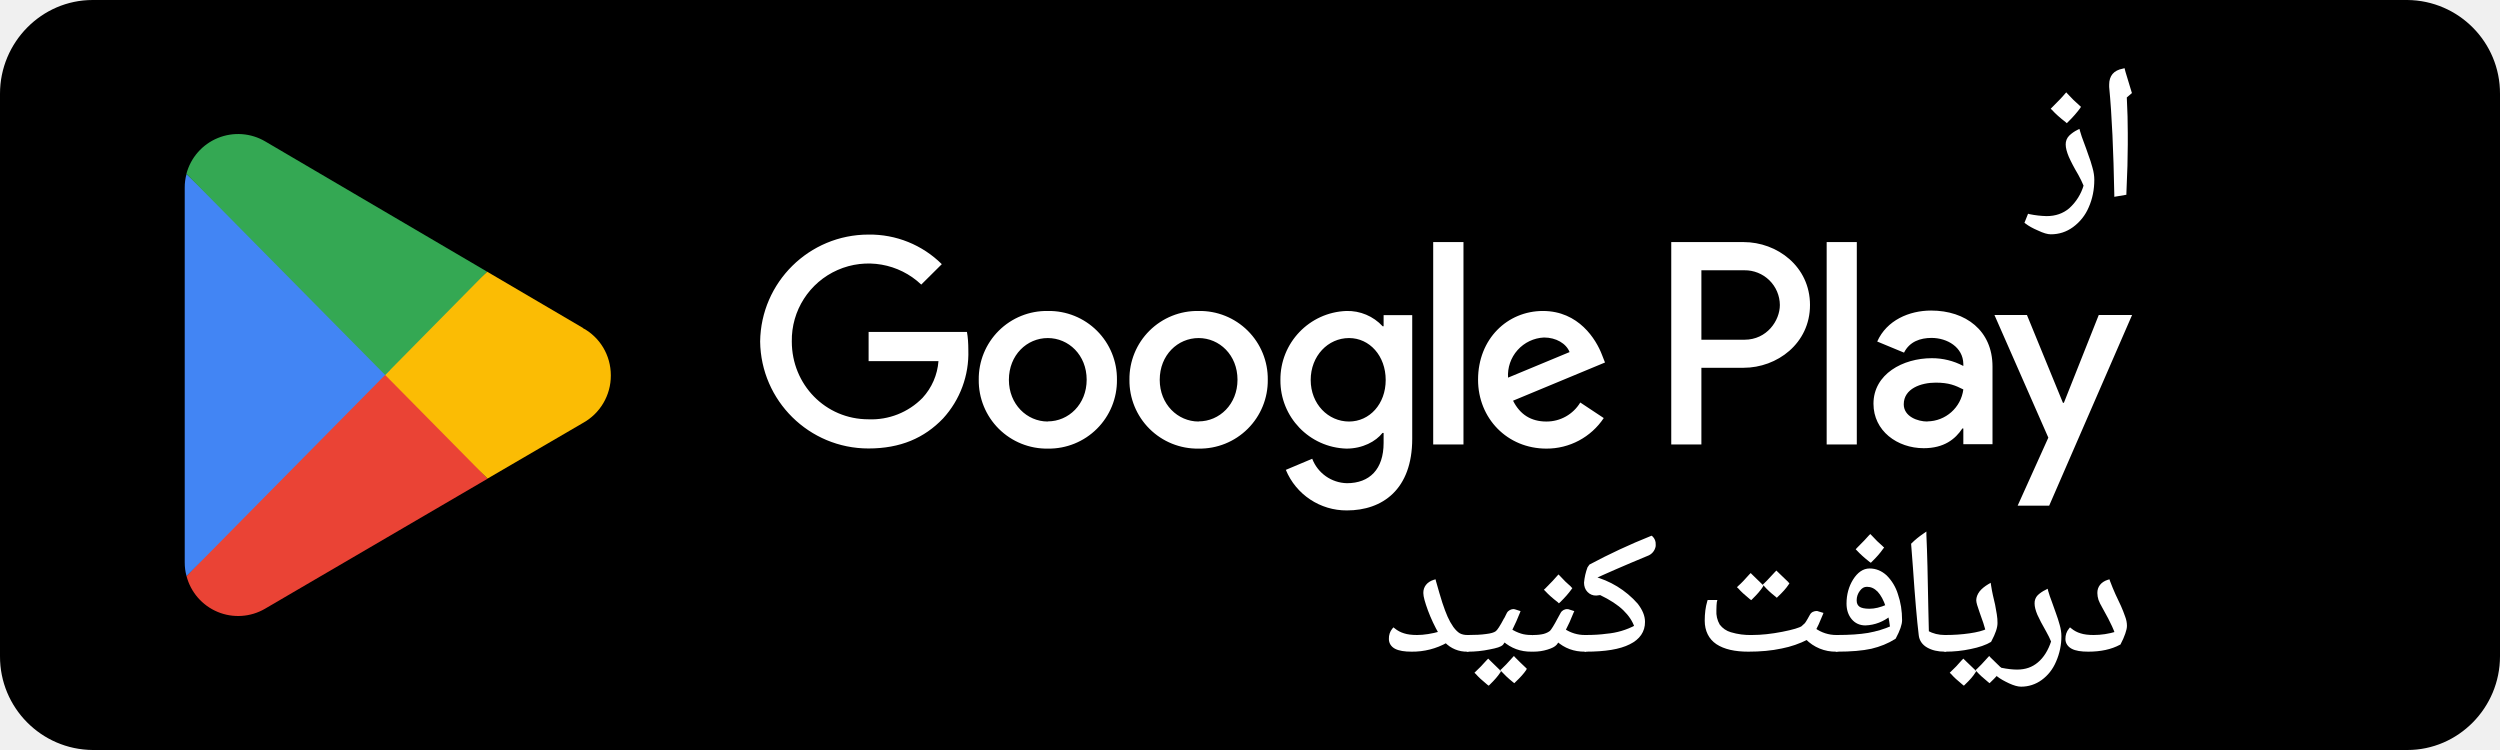
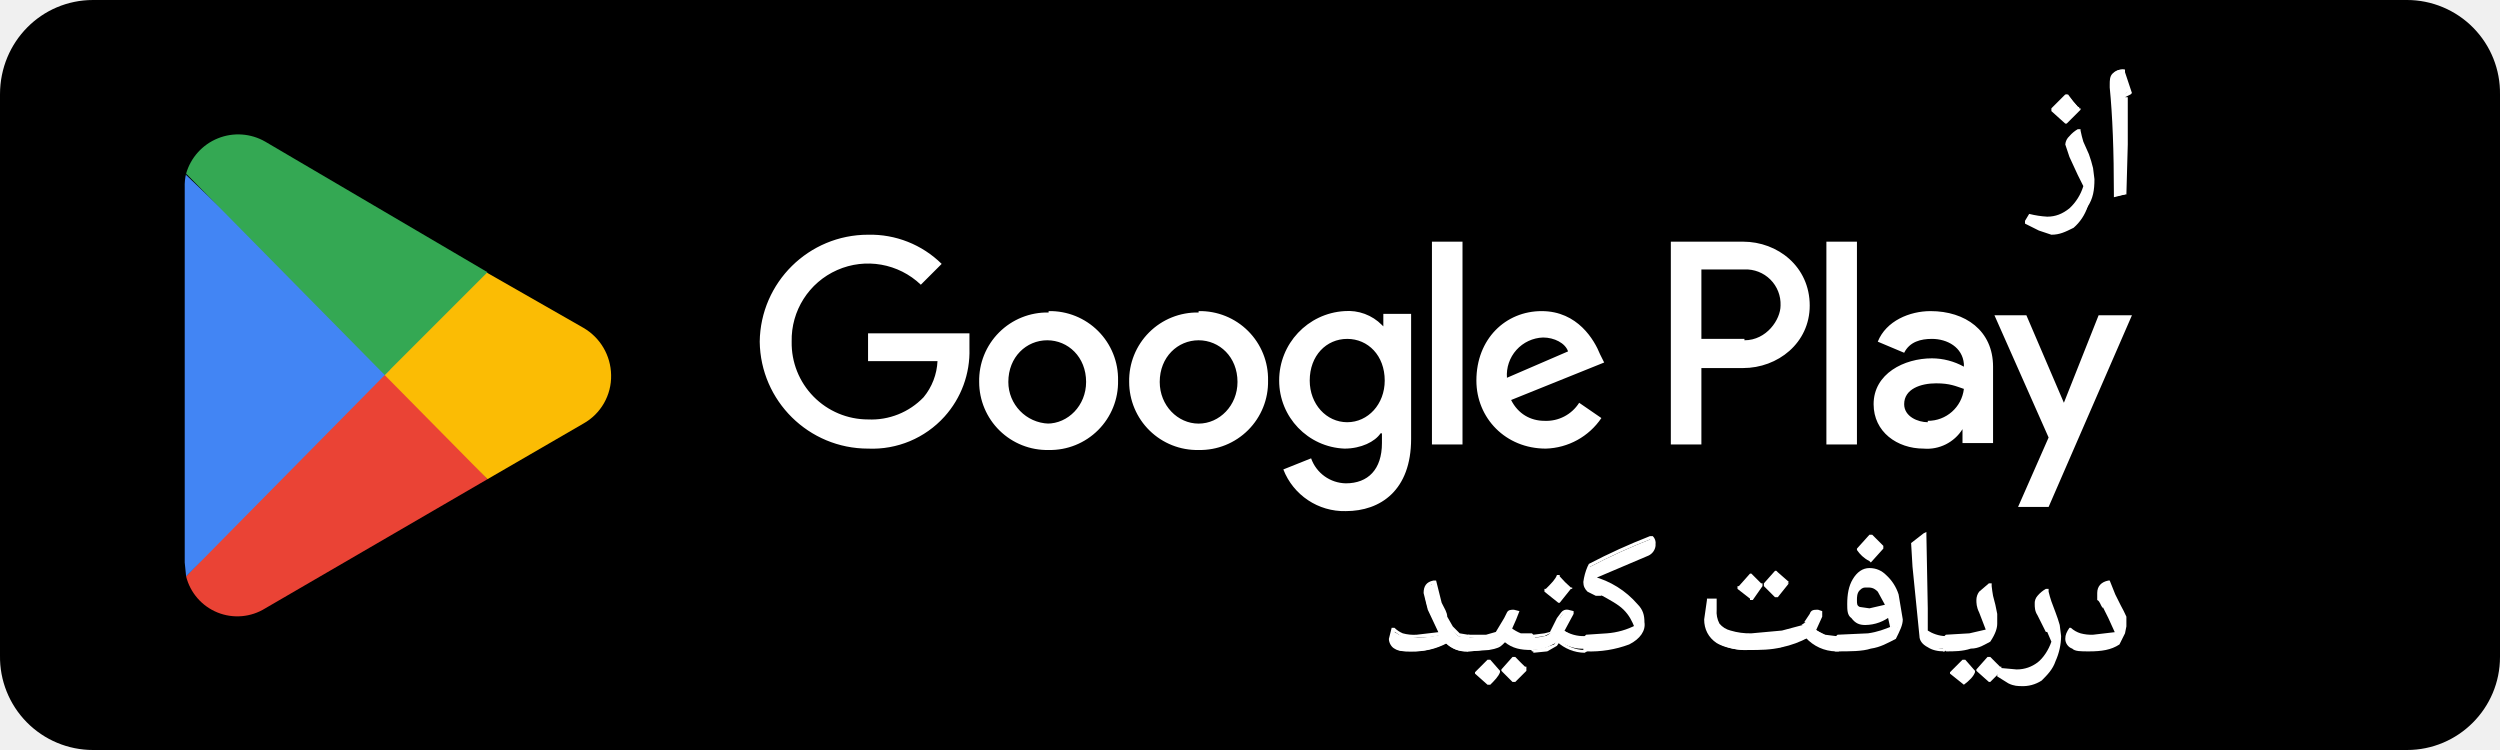
<svg xmlns="http://www.w3.org/2000/svg" width="180" height="54" fill="none">
-   <path d="M173.33 54H6.67A6.73 6.73 0 0 1 0 47.25V6.75C0 3.04 3 0 6.67 0h166.66A6.73 6.73 0 0 1 180 6.75v40.5c0 3.71-3 6.75-6.67 6.75Z" fill="#000" />
-   <path d="m27.63 26.22-14.2 15.26a3.84 3.84 0 0 0 5.65 2.35l.05-.03 15.97-9.33-7.48-8.25Z" fill="#EA4335" />
-   <path d="m41.98 23.63-.01-.02-6.9-4.05-7.77 7 7.8 7.9 6.86-4a3.89 3.89 0 0 0 2.02-3.43c0-1.47-.8-2.75-2-3.4Z" fill="#FBBC04" />
-   <path d="M13.43 12.52a3.7 3.7 0 0 0-.13 1v26.96c0 .35.04.68.13 1L28.1 26.62l-14.68-14.1Z" fill="#4285F4" />
-   <path d="m27.73 27 7.34-7.44-15.96-9.37a3.85 3.85 0 0 0-5.69 2.33L27.73 27Z" fill="#34A853" />
-   <path d="M131.52 32h2.17V17.43h-2.17V32Zm19.59-9.32L148.6 29h-.07l-2.59-6.32h-2.34l3.88 8.83-2.21 4.9h2.27l5.97-13.73h-2.41Zm-12.34 7.67c-.7 0-1.7-.36-1.7-1.24 0-1.13 1.24-1.56 2.3-1.56.96 0 1.41.2 1.99.49a2.64 2.64 0 0 1-2.59 2.3Zm.27-7.99c-1.58 0-3.2.7-3.88 2.23l1.93.8c.4-.8 1.18-1.06 1.98-1.06 1.13 0 2.27.67 2.29 1.87v.15a4.8 4.8 0 0 0-2.27-.56c-2.08 0-4.2 1.14-4.2 3.28 0 1.95 1.71 3.2 3.62 3.2 1.46 0 2.27-.65 2.78-1.42h.07v1.13h2.1v-5.59c0-2.59-1.93-4.03-4.42-4.03Zm-13.44 2.1h-3.1v-5h3.1a2.52 2.52 0 0 1 2.55 2.5c0 1.12-.93 2.5-2.55 2.5Zm-.06-7.03h-5.21V32h2.17v-5.52h3.04c2.41 0 4.78-1.75 4.78-4.52 0-2.78-2.37-4.53-4.78-4.53ZM97.13 30.35c-1.5 0-2.76-1.26-2.76-2.99 0-1.74 1.25-3.02 2.76-3.02 1.48 0 2.64 1.28 2.64 3.02 0 1.73-1.16 2.99-2.64 2.99Zm2.5-6.86h-.08a3.43 3.43 0 0 0-2.61-1.1 4.93 4.93 0 0 0-4.75 4.97 4.9 4.9 0 0 0 4.75 4.94c1.18 0 2.12-.52 2.6-1.13h.08v.72c0 1.9-1.01 2.9-2.64 2.9a2.74 2.74 0 0 1-2.5-1.76l-1.9.8a4.72 4.72 0 0 0 4.4 2.92c2.55 0 4.7-1.5 4.7-5.16v-8.9h-2.06v.8Zm3.56 8.51h2.18V17.43h-2.18V32Zm5.39-4.8a2.72 2.72 0 0 1 2.59-2.9c.86 0 1.6.43 1.84 1.05l-4.43 1.84Zm6.76-1.66c-.42-1.1-1.67-3.15-4.25-3.15-2.55 0-4.67 2-4.67 4.95 0 2.78 2.1 4.96 4.92 4.96a4.93 4.93 0 0 0 4.13-2.2l-1.69-1.12a2.83 2.83 0 0 1-2.44 1.37c-1.1 0-1.9-.5-2.4-1.5l6.62-2.75-.22-.56Zm-52.8-1.63V26h5.03a4.39 4.39 0 0 1-1.15 2.65 5.15 5.15 0 0 1-3.89 1.54c-3.1 0-5.52-2.5-5.52-5.6a5.52 5.52 0 0 1 9.32-4.1l1.48-1.47a7.34 7.34 0 0 0-5.28-2.13 7.8 7.8 0 0 0-7.8 7.7 7.8 7.8 0 0 0 7.8 7.7c2.3 0 4.02-.75 5.37-2.16a6.95 6.95 0 0 0 1.82-4.92c0-.49-.03-.94-.1-1.31h-7.09Zm12.9 6.44c-1.5 0-2.8-1.24-2.8-3 0-1.79 1.3-3.01 2.8-3.01 1.5 0 2.8 1.22 2.8 3 0 1.77-1.3 3-2.8 3Zm0-7.96a4.89 4.89 0 0 0-4.97 4.95 4.9 4.9 0 0 0 4.98 4.96 4.9 4.9 0 0 0 4.97-4.96 4.89 4.89 0 0 0-4.97-4.95Zm10.86 7.96c-1.5 0-2.8-1.24-2.8-3 0-1.79 1.3-3.01 2.8-3.01 1.5 0 2.8 1.22 2.8 3 0 1.77-1.3 3-2.8 3Zm0-7.96a4.89 4.89 0 0 0-4.98 4.95 4.9 4.9 0 0 0 4.98 4.96 4.9 4.9 0 0 0 4.98-4.96 4.89 4.89 0 0 0-4.98-4.95Zm19.35 24.41a2.04 2.04 0 0 1-1.52-.64 5.1 5.1 0 0 1-2.5.63c-.5 0-.88-.07-1.13-.2-.25-.14-.37-.33-.37-.58 0-.27.07-.48.22-.65.2.17.43.3.7.37.26.08.59.12.98.12a6.4 6.4 0 0 0 1.7-.26c-.31-.54-.58-1.1-.8-1.68a4.21 4.21 0 0 1-.31-1.21c0-.4.21-.68.65-.82l.45 1.56c.14.42.27.76.39 1.02.11.27.26.52.43.76.17.24.34.4.5.5.18.08.38.13.61.13l.1.1v.74l-.1.1Z" fill="#fff" />
-   <path d="M105.65 46.8v-.14a1.9 1.9 0 0 1-1.43-.6l-.07-.08-.09.06a4.9 4.9 0 0 1-2.42.62c-.5 0-.85-.07-1.07-.2-.22-.12-.3-.25-.3-.45 0-.24.06-.42.18-.56l-.1-.1-.09.11c.22.18.47.31.75.4.28.08.62.12 1.02.12.52 0 1.1-.08 1.74-.26l.16-.05-.08-.14a11.1 11.1 0 0 1-.79-1.67 4.13 4.13 0 0 1-.31-1.16c0-.35.16-.56.56-.7l-.04-.12-.13.03c.17.62.32 1.14.46 1.57.14.42.26.77.39 1.04.12.27.27.53.44.77.17.25.36.43.55.54.2.1.42.15.67.15v-.13l-.09.1.07.06v.62l-.07.07.1.1.08.09.11-.1.04-.04v-.85l-.15-.15-.04-.03h-.05c-.21 0-.39-.04-.54-.12-.14-.08-.3-.23-.47-.46-.16-.23-.3-.48-.41-.73-.12-.26-.24-.6-.38-1.01-.13-.42-.29-.94-.46-1.56l-.03-.13-.14.04c-.47.15-.75.5-.74.95 0 .26.12.67.33 1.25.22.59.49 1.16.8 1.7l.12-.06-.04-.13c-.6.17-1.17.26-1.66.26-.38 0-.7-.04-.94-.12a1.9 1.9 0 0 1-.66-.35l-.1-.08-.09.1c-.16.2-.25.45-.24.74 0 .3.16.55.44.7.29.15.68.21 1.2.21a5.1 5.1 0 0 0 2.55-.65l-.06-.12-.1.1a2.16 2.16 0 0 0 1.62.67h.05l.04-.03-.09-.1Z" fill="#fff" />
-   <path d="M109.76 48.18c-.15.23-.4.5-.74.83a5.97 5.97 0 0 1-.81-.75c.18-.17.45-.44.8-.83l.75.75Zm-1.86.17c-.15.24-.39.52-.73.84-.37-.3-.64-.54-.82-.75.22-.2.49-.48.8-.83l.75.74Zm1.1-4.37.3.1a24.08 24.08 0 0 1-.6 1.3c.29.18.54.3.78.37s.5.1.78.1l.1.1v.74l-.1.1c-.76 0-1.4-.24-1.95-.72l-.2.27c-.08.1-.38.19-.9.3a7.5 7.5 0 0 1-1.5.15l-.1-.1v-.74l.1-.1c.51 0 .94-.02 1.3-.06.35-.05.6-.12.75-.23.15-.1.36-.43.65-.98l.21-.4c.08-.13.2-.2.38-.2Z" fill="#fff" />
-   <path d="m109.76 48.18-.1-.08c-.15.22-.39.5-.73.82l.1.1.08-.11a6.03 6.03 0 0 1-.8-.74l-.1.09.09.1c.19-.18.46-.45.8-.84l-.1-.09-.1.09.77.75.1-.1.09-.09a25.1 25.1 0 0 1-.76-.74l-.1-.11-.1.11c-.34.38-.6.66-.78.82l-.1.09.09.1c.2.22.47.48.83.77l.09.07.08-.08c.35-.33.6-.61.77-.86l.05-.1-.07-.07-.1.1Zm-1.86.17-.11-.07c-.14.22-.38.5-.7.82l.08.1.09-.11a5.6 5.6 0 0 1-.8-.74l-.1.1.08.09c.23-.2.5-.49.8-.84l-.1-.1-.09.1.76.75.1-.1.09-.1-.75-.73-.1-.1-.1.1c-.31.35-.58.63-.79.82l-.1.1.1.09c.18.21.46.47.83.77l.1.07.08-.08c.34-.33.59-.62.75-.87l.05-.09-.07-.07-.1.1Zm1.1-4.37-.04.13.3.1.05-.13-.13-.05-.39.9-.13.27-.04.07-.01.02v.01l-.1.1.13.1c.28.18.55.3.8.38.26.07.53.1.82.1v-.13l-.1.1.07.06v.62l-.06.07.1.1v-.14a2.7 2.7 0 0 1-1.87-.69l-.1-.1-.3.39.11.08-.1-.09c-.01.03-.32.16-.82.25-.5.1-1 .16-1.48.16v.13l.1-.1-.07-.06v-.62l.06-.06-.1-.1v.13c.52 0 .96-.02 1.33-.06.36-.05.63-.12.8-.25.2-.14.4-.47.7-1.03l-.12-.06.12.06.21-.4c.05-.08.11-.12.26-.12v-.27c-.2 0-.4.1-.5.27l-.2.4h-.01c-.28.54-.5.87-.6.93-.12.09-.35.16-.7.2-.35.05-.77.07-1.28.07h-.05l-.15.14-.04.04v.84l.14.15.04.03h.06c.5 0 1.02-.05 1.54-.16.52-.1.8-.18.96-.33l.2-.28-.1-.08-.09.1c.57.5 1.26.76 2.04.75h.06l.14-.14.04-.04v-.84l-.18-.18h-.06c-.27 0-.52-.03-.74-.1a2.93 2.93 0 0 1-.74-.35l-.07.11.1.1.09-.16a14.33 14.33 0 0 0 .53-1.19l.05-.13-.44-.14H109v.12Z" fill="#fff" />
-   <path d="M113.03 42.36c-.2.28-.46.58-.8.9a7.63 7.63 0 0 1-.88-.8c.42-.42.71-.72.86-.9.26.28.54.55.82.8Zm-2.62 4.43-.1-.1v-.74l.1-.1a3 3 0 0 0 .78-.09c.22-.05.39-.14.5-.25.13-.1.32-.42.58-.93l.22-.4c.07-.13.2-.2.38-.2l.3.1c-.18.43-.38.87-.6 1.3a2.66 2.66 0 0 0 1.55.47l.1.1v.74l-.1.1a2.8 2.8 0 0 1-1.94-.72l-.2.27c-.1.1-.29.2-.6.3-.3.1-.63.15-.97.15Z" fill="#fff" />
-   <path d="m113.03 42.36-.1-.08c-.2.27-.45.57-.79.89l.1.1.08-.11a7.5 7.5 0 0 1-.87-.79l-.1.1.1.09c.42-.43.7-.73.86-.92l-.1-.08-.1.09c.27.29.55.56.83.8l.1-.1.08-.1a8.4 8.4 0 0 1-.8-.78l-.11-.11-.1.11c-.15.18-.43.48-.85.9l-.1.09.1.1c.22.24.52.51.9.8l.08.08.09-.08c.34-.33.61-.64.81-.92l.07-.1-.1-.08-.08.1Zm-2.62 4.43.1-.1-.07-.06v-.62l.06-.06-.09-.1v.13c.31 0 .58-.02.81-.09.23-.06.42-.15.56-.28.16-.14.34-.45.61-.97l-.12-.06.12.06.22-.4c.05-.08.1-.12.26-.12v-.14l-.04.13.3.1.04-.13-.12-.05c-.18.43-.38.86-.6 1.3l-.05.1.1.07c.3.18.56.3.8.38.26.07.53.1.82.1v-.13l-.1.1.07.06v.62l-.06.07.1.1v-.14c-.74 0-1.35-.23-1.86-.7l-.11-.09-.3.39.11.08-.1-.08c-.05.06-.23.16-.53.26-.3.1-.6.14-.93.14v.26c.35 0 .69-.05 1.01-.15.32-.1.53-.2.66-.35l.2-.27-.1-.08-.1.1c.56.5 1.25.76 2.04.75h.06l.18-.18v-.84l-.14-.14-.04-.04h-.06a2.6 2.6 0 0 1-1.48-.45l-.07.12.12.06c.23-.44.43-.88.6-1.32l.06-.13-.44-.14h-.04a.52.52 0 0 0-.5.26l-.22.4c-.26.5-.46.81-.55.9-.1.08-.24.16-.45.22-.2.05-.45.08-.74.08h-.05l-.14.14-.05.04v.84l.15.15.04.03h.05v-.13Z" fill="#fff" />
-   <path d="m114.18 46.8-.1-.11v-.74l.1-.1a11.15 11.15 0 0 0 2.63-.31c.32-.1.66-.23 1-.41a3.13 3.13 0 0 0-.84-1.29 7 7 0 0 0-1.73-1.13l-.3.04a.72.72 0 0 1-.55-.23.8.8 0 0 1-.2-.57c0-.18.03-.42.12-.7.09-.3.15-.46.2-.48a45.66 45.66 0 0 1 4.38-2.05c.12.11.19.27.19.47v.11c-.05.29-.22.49-.53.61-1.68.7-2.99 1.27-3.92 1.7a6.27 6.27 0 0 1 3.17 1.93c.34.44.51.85.51 1.23 0 .66-.34 1.16-1.02 1.5a7.1 7.1 0 0 1-3.1.52Z" fill="#fff" />
-   <path d="m114.18 46.8.1-.1-.07-.07v-.62l.07-.06-.1-.1v.13a11.28 11.28 0 0 0 2.66-.31c.34-.1.68-.24 1.04-.42l.1-.05-.03-.11a3.27 3.27 0 0 0-.89-1.34 6.9 6.9 0 0 0-1.76-1.16l-.04-.02-.34.05.01.13v-.13a.58.58 0 0 1-.44-.19.67.67 0 0 1-.18-.48 3.57 3.57 0 0 1 .23-1l.04-.07.01-.01-.05-.04.03.05.02-.01-.05-.04.03.05-.06-.11.06.12a44.57 44.57 0 0 1 4.37-2.04l-.05-.13-.09.1c.1.08.14.2.14.37h.14-.14v.1l.13.01-.13-.02c-.04.24-.16.4-.44.51-1.68.7-2.99 1.27-3.92 1.7l-.35.16.37.1a6.15 6.15 0 0 1 3.1 1.87c.33.43.48.8.48 1.15 0 .6-.3 1.05-.96 1.38-.65.33-1.66.5-3.04.5v.27c1.4 0 2.45-.17 3.16-.53.72-.35 1.11-.91 1.1-1.62 0-.43-.18-.86-.53-1.31a6.43 6.43 0 0 0-3.24-1.98l-.04.13.06.12c.93-.43 2.23-1 3.92-1.7a.9.9 0 0 0 .6-.71v-.12a.73.73 0 0 0-.23-.58l-.06-.05-.08.03a43.97 43.97 0 0 0-4.4 2.05l-.14.2a4.23 4.23 0 0 0-.25 1.1c0 .26.08.5.25.67.16.17.39.27.63.26h.01l.32-.04-.02-.13-.06.12c.73.35 1.3.72 1.7 1.11.4.39.67.8.81 1.23l.13-.04-.06-.12a5.4 5.4 0 0 1-2.1.62c-.42.06-.92.09-1.48.09h-.05l-.14.14-.05.04v.84l.15.15.04.03h.05v-.13Zm14.48-4.78c-.15.24-.4.52-.74.84a5.86 5.86 0 0 1-.8-.76l.78-.83.76.75Zm-1.86.17c-.14.24-.39.52-.72.84-.38-.3-.65-.55-.83-.75.22-.2.49-.48.8-.83l.75.74Zm5.42 4.6c-.84 0-1.54-.29-2.11-.87-.5.27-1.12.48-1.85.64-.72.15-1.52.23-2.37.23-.97 0-1.71-.17-2.23-.52a1.77 1.77 0 0 1-.78-1.58c0-.51.05-.96.17-1.36h.43l-.02.26a4.5 4.5 0 0 0-.02.35c0 .48.1.85.27 1.11.19.26.47.46.87.6.4.13.92.2 1.57.2.69 0 1.42-.07 2.2-.23a4.6 4.6 0 0 0 1.47-.45l.24-.22c.06-.07.12-.18.2-.31l.18-.32c.07-.13.2-.2.38-.2l.3.1c-.23.54-.4.92-.52 1.12.28.18.54.31.78.4.25.07.53.11.84.11l.1.1v.74l-.1.1Z" fill="#fff" />
-   <path d="m128.66 42.02-.1-.07c-.15.22-.4.5-.73.81l.1.1.08-.1a5.58 5.58 0 0 1-.8-.75l-.1.09.09.1.8-.84-.1-.1-.1.1.77.75.1-.1.09-.1-.76-.73-.1-.1-.1.1c-.43.47-.7.75-.78.82l-.1.09.09.1c.2.23.48.5.83.77l.09.08.08-.08c.35-.33.6-.61.77-.87l.06-.1-.08-.07-.1.1Zm-1.86.17-.1-.07c-.15.22-.39.5-.72.82l.1.1.08-.11a5.6 5.6 0 0 1-.8-.74l-.1.1.08.09c.23-.2.5-.49.81-.84l-.1-.1-.1.1.76.75.1-.1.09-.1-.75-.73-.1-.1-.1.1c-.31.35-.57.63-.79.82l-.1.1.1.09c.18.21.46.47.83.77l.1.07.08-.08c.34-.33.59-.62.75-.87l.05-.1-.07-.07-.1.1Zm5.42 4.6v-.13c-.8 0-1.46-.28-2.02-.84l-.06-.07-.1.05c-.48.26-1.08.47-1.8.63-.72.15-1.5.23-2.35.23-.95 0-1.67-.17-2.16-.5-.48-.33-.72-.8-.72-1.47 0-.5.05-.94.16-1.32l-.13-.04v.14h.44v-.14l-.13-.03-.02.28c-.02.14-.02.26-.02.36 0 .5.1.9.3 1.19.2.29.51.5.92.64.42.15.96.21 1.62.21.7 0 1.44-.07 2.22-.23.78-.15 1.28-.3 1.53-.47l.25-.23.01-.02c.07-.08.14-.19.22-.33l.17-.32-.12-.06.12.06c.05-.08.12-.12.27-.12v-.14l-.04.13.3.1.03-.14-.12-.05c-.22.55-.4.92-.5 1.11l-.07.11.1.07a2.83 2.83 0 0 0 1.69.53v-.13l-.09.1.06.06v.62l-.06.07.1.1.1.09.1-.1.03-.05v-.84l-.14-.14-.04-.04h-.05a2.58 2.58 0 0 1-1.54-.5l-.08.12.12.07c.12-.22.3-.6.52-1.15l.05-.13-.43-.13-.02-.01h-.02c-.21 0-.4.08-.5.26l-.18.32.12.07-.12-.07c-.07.13-.14.23-.19.3l.1.08-.08-.1-.24.22.09.1-.08-.1c-.16.12-.65.27-1.42.42-.77.15-1.5.23-2.17.23a4.8 4.8 0 0 1-1.53-.2 1.54 1.54 0 0 1-.8-.55 1.81 1.81 0 0 1-.24-1.03l.01-.34.02-.23.04-.17h-.7l-.03.1c-.12.4-.18.87-.18 1.39 0 .73.29 1.32.84 1.69.56.37 1.33.54 2.3.54.87 0 1.67-.07 2.41-.23a7.14 7.14 0 0 0 1.88-.65l-.06-.12-.1.1a3 3 0 0 0 2.2.9h.06l.04-.03-.1-.1Z" fill="#fff" />
-   <path d="M135.48 39.44c-.2.28-.46.58-.8.9a7.74 7.74 0 0 1-.88-.8 17 17 0 0 0 .86-.9c.26.29.53.56.82.8Zm-1.06 2.68a.75.75 0 0 0-.62.34c-.16.22-.25.48-.25.76 0 .26.09.45.25.57.17.12.44.18.8.18.4 0 .84-.1 1.3-.32-.16-.5-.37-.87-.62-1.14-.25-.26-.53-.4-.86-.4Zm1.8 3.07c-.03-.34-.1-.66-.16-.97a2.9 2.9 0 0 1-1.75.68 1.1 1.1 0 0 1-.89-.4 1.56 1.56 0 0 1-.34-1.04c0-.63.15-1.19.46-1.67.3-.48.66-.72 1.07-.72.43 0 .8.15 1.13.46.33.3.6.74.79 1.3.19.56.28 1.17.28 1.82 0 .28-.14.7-.43 1.25-.5.3-1.05.53-1.67.68-.62.14-1.43.21-2.44.21l-.11-.11v-.71l.12-.12c.88 0 1.63-.05 2.25-.16a7 7 0 0 0 1.7-.5Z" fill="#fff" />
-   <path d="m135.48 39.44-.11-.07a6.4 6.4 0 0 1-.78.88l.1.1.08-.1a7.6 7.6 0 0 1-.87-.8l-.1.1.1.1c.42-.43.7-.73.86-.92l-.1-.09-.1.1c.26.28.54.55.83.8l.09-.1.09-.1c-.28-.24-.55-.5-.81-.79l-.1-.1-.1.1c-.15.18-.44.48-.86.9l-.09.1.09.09c.23.25.53.52.9.81l.1.07.08-.08c.34-.33.6-.63.8-.92l.08-.1-.1-.08-.08.1Zm-1.06 2.68v-.14a.88.88 0 0 0-.72.4 1.4 1.4 0 0 0-.28.84c0 .28.1.53.3.67.21.15.5.2.88.2.42 0 .88-.1 1.36-.31l.1-.05-.03-.12c-.17-.5-.38-.9-.65-1.19-.27-.28-.6-.44-.96-.44v.27c.29 0 .53.11.77.35.23.25.43.61.59 1.1l.12-.05-.05-.12c-.46.2-.87.3-1.25.3-.35 0-.6-.06-.72-.15-.13-.1-.2-.23-.2-.46 0-.25.08-.48.23-.68.15-.2.3-.29.51-.29v-.13Zm1.8 3.07.14-.02c-.04-.34-.1-.67-.17-.98l-.05-.22-.17.15a2.75 2.75 0 0 1-1.66.65.96.96 0 0 1-.79-.36c-.2-.25-.3-.56-.3-.95 0-.6.14-1.14.43-1.6.3-.46.6-.66.96-.66.4 0 .73.14 1.04.42.31.3.56.7.75 1.25.19.55.28 1.14.28 1.78 0 .23-.13.64-.42 1.19l.12.06-.07-.11c-.48.3-1.03.52-1.63.66-.6.14-1.4.2-2.4.2v.14l.09-.1-.08-.07v-.6l.08-.07-.1-.1v.13c.9 0 1.66-.05 2.28-.16.63-.1 1.2-.28 1.73-.51l.09-.04-.01-.1-.14.02-.05-.12c-.5.22-1.06.39-1.67.5-.6.1-1.34.15-2.22.15h-.06l-.16.15-.03.04v.82l.15.16.04.03h.06c1 0 1.82-.07 2.46-.21.63-.15 1.2-.38 1.71-.7l.03-.02.02-.03c.3-.56.45-.99.45-1.31 0-.67-.1-1.29-.3-1.87a3.24 3.24 0 0 0-.81-1.35c-.36-.33-.77-.5-1.23-.5-.47 0-.87.29-1.19.8-.31.5-.47 1.08-.47 1.73 0 .44.12.82.37 1.12.25.3.59.45.99.45a3.01 3.01 0 0 0 1.84-.71l-.1-.1-.12.03c.07.3.12.62.16.95l.13-.01Zm3.91.76v.74l-.1.1c-.49 0-.9-.1-1.21-.28-.32-.2-.5-.46-.54-.8a92.51 92.51 0 0 1-.42-4.86l-.12-1.65c.23-.23.5-.46.83-.68.06 1.25.1 3.02.13 5.31l.05 1.7c.38.21.8.32 1.28.32l.1.1Z" fill="#fff" />
-   <path d="M140.13 45.95H140v.68l-.07.07.1.1v-.14c-.47 0-.85-.1-1.14-.27a.9.9 0 0 1-.48-.69 93.94 93.94 0 0 1-.42-4.86l-.12-1.65-.13.01.1.1c.22-.23.49-.45.8-.67l-.07-.11h-.13c.05 1.25.1 3.02.13 5.32l.04 1.7v.07l.07.04c.4.22.86.33 1.35.33v-.13l-.1.1.1.1.1-.1.1-.1-.1-.1-.05-.03h-.05c-.45 0-.85-.1-1.22-.3l-.06.11h.13l-.04-1.7c-.04-2.3-.08-4.06-.14-5.32v-.24l-.2.14c-.34.23-.62.46-.86.7l-.04.04.13 1.7c.15 2.2.29 3.83.42 4.89.04.37.25.68.6.88.35.2.77.3 1.28.3h.05l.14-.14.04-.04v-.84l-.04-.04-.09.1Z" fill="#fff" />
-   <path d="M143.98 48.18c-.15.23-.4.5-.74.83a6.09 6.09 0 0 1-.81-.75c.18-.17.45-.44.8-.83.06.08.32.33.75.75Zm-1.86.17c-.15.24-.4.52-.73.84-.37-.3-.64-.54-.82-.75.22-.2.49-.48.8-.83l.75.74Zm-2.04-1.56-.1-.1v-.74l.1-.1c.61 0 1.2-.04 1.75-.12.56-.08.98-.2 1.27-.33-.08-.33-.23-.78-.44-1.36-.16-.42-.24-.7-.24-.82 0-.18.08-.37.22-.55.15-.2.34-.35.59-.5.03.25.08.49.13.72a40.67 40.67 0 0 1 .28 1.37c.04.2.05.4.05.6 0 .28-.14.7-.43 1.25-.33.2-.8.37-1.4.5-.6.12-1.19.18-1.78.18Z" fill="#fff" />
-   <path d="m143.98 48.18-.11-.08c-.14.22-.38.5-.72.82l.1.1.07-.11a6.03 6.03 0 0 1-.8-.74l-.1.09.1.1c.19-.18.45-.45.8-.84l-.1-.09-.1.09.77.75.09-.1.1-.09-.76-.74-.1-.11-.1.11c-.34.38-.6.66-.78.82l-.1.09.08.1c.2.22.48.48.84.77l.09.07.08-.08c.35-.33.6-.61.76-.86l.06-.1-.08-.07-.09.1Zm-1.86.17-.11-.07c-.14.22-.38.5-.71.82l.1.1.08-.11a5.6 5.6 0 0 1-.8-.74l-.1.1.08.09c.22-.2.5-.49.8-.84l-.1-.1-.09.1.76.75.09-.1.1-.1-.76-.73-.1-.1-.1.1c-.3.35-.57.63-.78.82l-.1.1.1.09c.18.21.46.47.83.77l.09.07.08-.08c.35-.33.6-.62.75-.87l.06-.09-.08-.07-.09.1Zm-2.04-1.56.1-.1-.06-.06v-.62l.06-.06-.1-.1v.13c.62 0 1.2-.04 1.77-.12.57-.08 1-.2 1.3-.34l.1-.05-.02-.1c-.09-.34-.23-.8-.45-1.37a3.4 3.4 0 0 1-.23-.78c0-.14.06-.3.2-.47.13-.18.31-.33.54-.46l-.06-.11-.13.02c.03.24.08.48.13.72a32.3 32.3 0 0 1 .28 1.36c.03.2.05.4.05.58a3 3 0 0 1-.41 1.19l.11.06-.06-.11c-.32.19-.78.35-1.36.47-.6.13-1.18.19-1.76.19v.26c.6 0 1.2-.06 1.81-.19.6-.12 1.09-.29 1.44-.5l.03-.02.02-.04c.3-.56.44-.98.44-1.31 0-.2-.01-.4-.05-.63a13.05 13.05 0 0 0-.28-1.37 9.9 9.9 0 0 1-.13-.7l-.03-.2-.17.1c-.25.15-.47.32-.63.52-.15.2-.24.42-.24.64 0 .17.09.44.24.87.21.57.36 1.02.44 1.34l.13-.03-.06-.12c-.26.13-.68.24-1.23.32-.55.08-1.13.12-1.73.12h-.05l-.14.14-.04.04v.84l.14.15.04.03h.05v-.13Z" fill="#fff" />
-   <path d="M145.52 49.3c-.2 0-.47-.07-.81-.22a4.26 4.26 0 0 1-.8-.46l.16-.41c.45.09.84.14 1.16.14a2.4 2.4 0 0 0 1.59-.56c.43-.36.77-.9 1-1.6-.1-.27-.23-.53-.37-.78-.3-.5-.5-.9-.63-1.2-.13-.3-.2-.56-.2-.76 0-.21.07-.38.2-.5.12-.13.3-.25.52-.36.06.22.14.47.25.75l.31.84c.1.29.2.57.27.85.08.28.12.54.12.77a4.4 4.4 0 0 1-.37 1.78c-.24.54-.57.97-1 1.27-.42.3-.9.46-1.4.46Z" fill="#fff" />
-   <path d="M145.52 49.3v-.13c-.17 0-.43-.06-.76-.21-.33-.16-.6-.3-.78-.45l-.08.1.12.06.17-.41-.12-.05-.03.13c.46.09.86.14 1.2.14.64 0 1.2-.2 1.66-.58.46-.4.8-.95 1.05-1.67l.01-.05-.02-.04a7.13 7.13 0 0 0-.38-.8c-.28-.49-.5-.89-.62-1.18-.13-.3-.18-.53-.18-.71 0-.18.05-.3.15-.41l-.1-.1.1.1c.11-.11.27-.22.49-.33l-.06-.12-.13.03c.06.23.15.49.25.76l.31.84c.1.29.2.57.27.84.08.27.11.52.11.74 0 .62-.12 1.2-.35 1.72-.24.53-.56.94-.96 1.23-.4.28-.84.42-1.32.42v.27a2.5 2.5 0 0 0 1.48-.48c.44-.32.8-.76 1.04-1.33a4.5 4.5 0 0 0 .38-1.83c0-.25-.04-.52-.12-.8a10.2 10.2 0 0 0-.28-.87l-.3-.84a7.6 7.6 0 0 1-.25-.74l-.04-.16-.15.08a2.2 2.2 0 0 0-.56.38.81.81 0 0 0-.23.6c0 .23.07.5.2.81.14.31.35.72.64 1.22l.12-.07-.12.07c.14.24.26.5.37.76l.12-.05-.13-.04c-.22.68-.55 1.2-.96 1.54-.41.35-.9.52-1.5.52-.31 0-.69-.04-1.13-.13l-.11-.03-.21.52-.04.09.08.06c.2.16.49.32.83.48.35.16.63.24.87.24v-.13Zm4.83-2.5c-.5 0-.88-.08-1.13-.21-.25-.14-.38-.33-.38-.58 0-.27.08-.48.22-.65.2.17.44.3.7.37.27.08.6.12.98.12.55 0 1.1-.08 1.68-.25-.13-.37-.3-.74-.52-1.13l-.42-.77c-.12-.22-.2-.4-.26-.55-.05-.15-.08-.3-.08-.45 0-.4.22-.68.66-.82.12.33.25.65.4.96l.38.85c.12.26.22.51.3.74.09.23.13.44.13.63a4.4 4.4 0 0 1-.44 1.25c-.6.32-1.34.48-2.22.48Z" fill="#fff" />
-   <path d="M150.35 46.8v-.14c-.49 0-.85-.07-1.06-.2-.23-.12-.3-.25-.31-.45 0-.24.06-.42.18-.56l-.1-.1-.08.11c.22.18.47.31.74.4.28.08.62.12 1.02.12.56 0 1.13-.08 1.71-.25l.14-.04-.05-.13a7.3 7.3 0 0 0-.52-1.16l-.42-.77c-.12-.21-.2-.39-.25-.52l-.13.04.13-.04a1.29 1.29 0 0 1-.07-.41c0-.35.16-.56.56-.7l-.04-.12-.13.04c.13.34.26.67.4.97l.4.86.29.72c.08.22.11.42.11.59 0 .09-.03.26-.1.48a6.6 6.6 0 0 1-.31.7l.11.07-.06-.12c-.57.3-1.3.47-2.16.47v.26c.9 0 1.66-.16 2.29-.5l.03-.01.02-.04c.14-.27.25-.51.33-.75.08-.23.12-.41.12-.56 0-.21-.04-.44-.13-.67a9.95 9.95 0 0 0-.3-.76l-.4-.85c-.13-.3-.27-.62-.39-.95l-.04-.12-.13.04c-.47.15-.75.5-.74.95 0 .16.03.33.08.49.06.16.15.35.28.57l.11-.06-.11.06.42.77c.2.38.37.75.5 1.11l.13-.04-.04-.13c-.56.17-1.1.25-1.64.25-.38 0-.7-.04-.94-.12a1.83 1.83 0 0 1-.66-.35l-.1-.08-.08.1c-.17.2-.25.45-.25.74 0 .3.17.55.45.7.28.15.68.21 1.2.21v-.13Zm-.69-39.09c-.21.3-.5.63-.86.98-.4-.31-.72-.6-.96-.86.46-.46.76-.79.93-.98.28.3.58.6.89.86Zm-2 9.03a4.46 4.46 0 0 1-1.74-.75l.18-.44c.49.1.9.15 1.26.15.67 0 1.24-.2 1.71-.6.47-.4.84-.98 1.09-1.74a7.42 7.42 0 0 0-.4-.83c-.32-.54-.54-.98-.69-1.3-.14-.33-.2-.6-.2-.83 0-.22.06-.4.2-.54.13-.14.32-.27.57-.39.06.24.15.52.26.81l.34.91c.12.31.21.62.3.92.08.3.12.58.12.83 0 .7-.13 1.33-.4 1.93a3.3 3.3 0 0 1-1.07 1.38c-.46.32-.97.49-1.53.49Z" fill="#fff" />
-   <path d="m149.66 7.71-.11-.07c-.2.29-.49.6-.85.95l.1.1.08-.1c-.4-.31-.7-.6-.94-.85l-.1.09.1.09c.45-.46.76-.78.93-.99l-.1-.08-.1.09c.29.3.59.6.9.87l.09-.1.08-.1c-.3-.26-.6-.55-.87-.85l-.1-.11-.1.11c-.16.2-.47.52-.92.97l-.1.1.1.09c.24.27.57.56.97.87l.09.08.08-.08c.37-.36.66-.7.88-1l.06-.1-.09-.08-.08.1Zm-2 9.03v-.14a4.28 4.28 0 0 1-1.66-.72l-.08.11.12.05.19-.44-.13-.05-.03.13c.5.1.93.15 1.29.15.7 0 1.3-.21 1.8-.63.5-.41.87-1.02 1.12-1.8l.02-.04-.02-.05a9.37 9.37 0 0 0-.4-.85h-.01c-.31-.54-.54-.97-.68-1.29-.13-.31-.2-.57-.2-.77 0-.2.06-.34.17-.45a2 2 0 0 1 .54-.36l-.06-.12-.13.04c.06.24.15.52.27.82l.34.91.29.9c.08.3.12.56.12.8 0 .68-.13 1.3-.39 1.87-.25.58-.6 1.01-1.03 1.33-.44.31-.92.46-1.45.46v.27c.59 0 1.12-.17 1.6-.52a3.4 3.4 0 0 0 1.13-1.43c.27-.61.4-1.27.4-1.98 0-.26-.04-.55-.13-.86a9.1 9.1 0 0 0-.3-.93c-.1-.31-.22-.62-.33-.92a8.3 8.3 0 0 1-.27-.8l-.04-.15-.14.07a2.3 2.3 0 0 0-.6.42.87.87 0 0 0-.25.63c0 .25.08.54.22.88.15.34.37.77.69 1.31l.11-.06-.11.06c.15.27.28.54.4.83l.12-.06-.13-.04a3.6 3.6 0 0 1-1.05 1.68c-.44.37-.98.56-1.62.56a6.9 6.9 0 0 1-1.23-.14l-.11-.03-.22.55-.04.1.08.06c.22.17.52.34.9.5.38.18.68.27.92.27v-.13Zm5.41-7.16v.83c0 .86-.03 2.02-.1 3.5l-.6.1c-.06-3.11-.18-5.7-.37-7.75v-.17a1 1 0 0 1 .2-.68c.15-.16.37-.28.67-.34l.04.16.44 1.42-.36.3v.07c.05.96.08 1.81.08 2.56Z" fill="#fff" />
-   <path d="M153.07 9.58h-.13v.83c0 .86-.04 2.02-.1 3.49h.14l-.03-.13-.6.11.01.14h.14c-.06-3.12-.18-5.71-.37-7.78l-.13.02.13-.01v-.17h-.14.14c0-.25.06-.44.18-.58.11-.14.3-.24.59-.3l-.03-.13-.13.03.04.16.44 1.43.13-.04-.09-.1-.41.35.01.14.14-.02-.14.01c.05.95.07 1.8.07 2.55h.27c0-.75-.02-1.6-.07-2.56v-.07h-.14l.09.11.35-.3.07-.06-.03-.09-.43-1.42-.13.04.13-.04-.04-.15-.03-.13-.12.03c-.33.06-.58.19-.75.39-.16.2-.24.45-.24.76v.17c.2 2.06.31 4.64.37 7.76v.15l.77-.13.1-.02v-.1c.07-1.48.1-2.65.1-3.51v-.83h-.13Z" fill="#fff" />
+   <path d="M173.3 54H6.7A6.7 6.7 0 0 1 0 47.2V6.8C0 3 3 0 6.7 0h166.6a6.7 6.7 0 0 1 6.7 6.8v40.5c0 3.7-3 6.7-6.7 6.7Z" fill="#000" />
+   <path d="M27.6 26.2 13.4 41.5a3.8 3.8 0 0 0 5.7 2.3l16-9.3-7.5-8.3Z" fill="#EA4335" />
+   <path d="m42 23.6-7-4-7.7 7 7.8 7.9 6.9-4a3.9 3.9 0 0 0 2-3.5 4 4 0 0 0-2-3.4Z" fill="#FBBC04" />
+   <path d="M13.4 12.5a3.7 3.7 0 0 0-.1 1v27l.1 1 14.7-14.9-14.7-14Z" fill="#4285F4" />
+   <path d="m27.7 27 7.4-7.4-16-9.4a3.9 3.9 0 0 0-5.7 2.3L27.7 27Z" fill="#34A853" />
+   <path d="M131.5 32h2.2V17.4h-2.2V32Zm19.6-9.3-2.5 6.3-2.7-6.3h-2.3l3.9 8.8-2.2 5h2.2l6-13.8h-2.4Zm-12.3 7.7c-.7 0-1.7-.4-1.7-1.3 0-1.1 1.2-1.5 2.3-1.5 1 0 1.4.2 2 .4a2.6 2.6 0 0 1-2.6 2.3Zm.2-8c-1.5 0-3.2.7-3.8 2.2l1.9.8c.4-.8 1.2-1 2-1 1.1 0 2.2.6 2.3 1.8v.2a4.8 4.8 0 0 0-2.3-.6c-2 0-4.2 1.1-4.2 3.3 0 2 1.7 3.2 3.6 3.2a3 3 0 0 0 2.8-1.4v1h2.2v-5.5c0-2.6-2-4-4.5-4Zm-13.4 2h-3.1v-5h3.1a2.5 2.5 0 0 1 2.6 2.6c0 1-1 2.5-2.6 2.5Zm0-7h-5.3V32h2.2v-5.5h3c2.5 0 4.8-1.8 4.8-4.5 0-2.8-2.3-4.6-4.8-4.6ZM97 30.4c-1.5 0-2.7-1.3-2.7-3 0-1.8 1.2-3 2.7-3 1.5 0 2.7 1.2 2.7 3 0 1.7-1.2 3-2.7 3Zm2.5-7a3.4 3.4 0 0 0-2.7-1 5 5 0 0 0-4.7 5 4.9 4.9 0 0 0 4.7 4.9c1.2 0 2.2-.5 2.6-1.1h.1v.7c0 1.9-1 2.9-2.6 2.9a2.7 2.7 0 0 1-2.5-1.8l-2 .8a4.7 4.7 0 0 0 4.5 3c2.5 0 4.7-1.5 4.7-5.2v-9h-2v.9Zm3.6 8.6h2.2V17.4h-2.2V32Zm5.4-4.8a2.7 2.7 0 0 1 2.6-2.9c.8 0 1.6.4 1.8 1l-4.4 1.9Zm6.7-1.7c-.4-1-1.6-3.1-4.2-3.1s-4.7 2-4.7 5c0 2.7 2.1 4.9 5 4.9a5 5 0 0 0 4-2.2l-1.6-1.1a2.8 2.8 0 0 1-2.5 1.3c-1 0-1.9-.5-2.4-1.5l6.7-2.7-.3-.6ZM62.5 24v2h5a4.4 4.4 0 0 1-1 2.6 5.2 5.2 0 0 1-4 1.6 5.5 5.5 0 0 1-5.5-5.6 5.5 5.5 0 0 1 9.3-4.1l1.5-1.5a7.3 7.3 0 0 0-5.3-2.1 7.8 7.8 0 0 0-7.8 7.7 7.8 7.8 0 0 0 7.8 7.7A7 7 0 0 0 68 30a7 7 0 0 0 1.8-4.9V24h-7.2Zm13 6.5a3 3 0 0 1-2.9-3c0-1.8 1.3-3 2.8-3 1.5 0 2.8 1.2 2.8 3 0 1.7-1.3 3-2.8 3Zm0-8a4.9 4.9 0 0 0-5 5 4.9 4.9 0 0 0 5 4.9 4.9 4.9 0 0 0 5-5 4.9 4.9 0 0 0-5-5Zm10.8 8c-1.5 0-2.8-1.3-2.8-3 0-1.8 1.3-3 2.8-3 1.5 0 2.8 1.2 2.8 3 0 1.7-1.3 3-2.8 3Zm0-8a4.9 4.9 0 0 0-5 5 4.9 4.9 0 0 0 5 4.9 4.9 4.9 0 0 0 5-5 4.9 4.9 0 0 0-5-5Zm19.4 24.4a2 2 0 0 1-1.6-.6 5.1 5.1 0 0 1-2.5.6c-.5 0-.8 0-1.1-.2-.2-.2-.4-.3-.4-.6s.1-.5.3-.6c.2.1.4.3.7.3l1 .1a6.4 6.4 0 0 0 1.6-.2l-.8-1.7a4.2 4.2 0 0 1-.3-1.2c0-.4.2-.7.7-.8l.4 1.5a10.2 10.2 0 0 0 .8 1.8l.5.5.7.1v.9Z" fill="#fff" />
+   <path d="M105.7 46.8v-.1a1.9 1.9 0 0 1-1.5-.6V46h-.1a4.9 4.9 0 0 1-2.5.7l-1-.2c-.2-.2-.3-.3-.3-.5s0-.4.2-.6h-.2l.7.5h1c.6 0 1.1 0 1.8-.2h.1v-.2a11.1 11.1 0 0 1-.8-1.6 4.1 4.1 0 0 1-.3-1.2c0-.4.1-.6.5-.7v-.1h-.2a36 36 0 0 0 .9 2.6l.4.8.6.5.6.2v-.2 1h.2v-1.1h-.1l-.6-.1-.5-.5-.4-.7c0-.3-.2-.6-.4-1l-.4-1.6h-.2c-.5.1-.7.4-.7.9l.3 1.2.8 1.7h.1v-.1l-1.7.2a3 3 0 0 1-1-.1 1.9 1.9 0 0 1-.6-.4h-.2l-.2.8c0 .3.2.6.4.7.3.2.7.2 1.2.2a5.1 5.1 0 0 0 2.6-.6v-.1h-.2a2.2 2.2 0 0 0 1.7.7v-.1Z" fill="#fff" />
+   <path d="m109.8 48.2-.8.8a6 6 0 0 1-.8-.7l.8-.9.8.8Zm-1.9.1c-.1.3-.4.6-.7.9l-.9-.8.9-.8.7.8ZM109 44h.3a24 24 0 0 1-.6 1.4l.8.4h.8v1c-.8 0-1.4-.1-2-.6l-.2.2-.9.3a7.5 7.5 0 0 1-1.5.2v-1l1.3-.1.8-.2.6-1 .2-.4.4-.2Z" fill="#fff" />
+   <path d="m109.8 48.2-.1-.1-.8.8.1.1h.1a6 6 0 0 1-.8-.8v.2l.8-.9h-.2l.8.8v-.1l.2-.1a25.1 25.1 0 0 1-.8-.8h-.2l-.8.9v.1l.8.8h.2l.8-.8V48h-.1Zm-1.9.1h-.1l-.7.8v.1l.2-.1a5.6 5.6 0 0 1-.8-.7h-.1v.1l.8-.8v-.1l-.1.1.7.8.1-.1.1-.1-.7-.8h-.2l-.8.8-.1.1v.1l.9.8h.2c.3-.3.6-.6.7-.9v-.1h-.1ZM109 44v.1l.3.1v-.1h-.1l-.4.8-.1.3v.1l-.2.1.1.1.8.4h.9-.1v1-.1a2.7 2.7 0 0 1-1.8-.7l-.1-.1-.3.4h.1l-1 .2-1.4.2h.1V46l-.1-.1h1.3l.8-.2.7-1v-.1l.2-.4h.3v-.3c-.2 0-.4 0-.5.2l-.2.4-.6 1-.7.2h-1.3l-.2.2v.8l.1.2h.1l1.5-.1c.6-.1.8-.2 1-.4l.2-.2V46h-.2a3 3 0 0 0 2 .8h.1l.2-.1v-.9l-.2-.2h-.8a3 3 0 0 1-.7-.4v.2l.1-.2a14.3 14.3 0 0 0 .5-1.2l-.4-.1Z" fill="#fff" />
+   <path d="m113 42.4-.8.9a7.6 7.6 0 0 1-.8-.8l.8-1 .8.9Zm-2.6 4.4v-.9a3 3 0 0 0 .8-.1c.2 0 .4-.2.5-.3l.6-1 .2-.3c0-.2.2-.2.4-.2h.3l-.6 1.4a2.7 2.7 0 0 0 1.5.4l.1.1v.8a2.8 2.8 0 0 1-2-.6l-.2.2-.6.3a3 3 0 0 1-1 .2Z" fill="#fff" />
+   <path d="M113 42.4v-.1l-.9.9h.2a7.5 7.5 0 0 1-.9-.8v.2l1-1h-.2l.7.9.1-.1.1-.1a8.4 8.4 0 0 1-.8-.8v-.1h-.2c-.1.3-.4.6-.8 1h-.1v.2l1 .8h.1l.8-1h.1v-.1h-.2Zm-2.6 4.4.1-.1v-1 .2l.7-.1.6-.3.6-1h-.1l.3-.4h.3V44v.1l.2.1v-.1l-.6 1.2-.1.1.1.1.8.4h.8v1-.1c-.7 0-1.3-.3-1.8-.7l-.1-.1-.3.4-.6.2-.9.2v.2l1-.1.7-.4.2-.3h-.2a3 3 0 0 0 2 .8l.3-.2V46l-.2-.1a2.6 2.6 0 0 1-1.6-.5v.1l.7-1.3V44l-.4-.1a.5.5 0 0 0-.5.2l-.3.4-.5 1-.4.1-.8.1-.2.2v.8l.1.2h.1v-.1Z" fill="#fff" />
+   <path d="m114.2 46.8-.1-.1v-.8a11.2 11.2 0 0 0 2.7-.4c.3 0 .7-.2 1-.4a3.1 3.1 0 0 0-.8-1.3 7 7 0 0 0-1.8-1h-.3a.7.7 0 0 1-.5-.3.8.8 0 0 1-.2-.6l.1-.7.2-.4a45.7 45.7 0 0 1 4.4-2l.2.4v.1c0 .3-.2.5-.5.6l-4 1.7a6.3 6.3 0 0 1 3.2 2c.3.4.5.8.5 1.2 0 .6-.3 1.1-1 1.5a7.1 7.1 0 0 1-3.1.5Z" fill="#fff" />
+   <path d="M114.2 46.8v-1 .2a11.3 11.3 0 0 0 2.6-.3l1-.5h.2v-.1a3.3 3.3 0 0 0-1-1.4 6.9 6.9 0 0 0-1.7-1.1h-.4v.1a.6.6 0 0 1-.4-.3.7.7 0 0 1-.2-.5 3.6 3.6 0 0 1 .2-1v-.1a44.6 44.6 0 0 1 4.4-2h-.1l.1.4h.2-.2l.2.1h-.2c0 .2-.1.4-.4.5l-4 1.7-.3.1.4.1a6.2 6.2 0 0 1 3.1 2c.3.3.5.7.5 1 0 .7-.3 1.1-1 1.4a7 7 0 0 1-3 .5v.3a8 8 0 0 0 3.1-.5c.8-.4 1.2-1 1.1-1.6 0-.5-.1-.9-.5-1.3a6.4 6.4 0 0 0-3.2-2v.2l4-1.7a.9.9 0 0 0 .5-.7v-.1a.7.7 0 0 0-.2-.6h-.2a44 44 0 0 0-4.4 2l-.1.2a4.2 4.2 0 0 0-.3 1.1c0 .3.1.5.3.7l.6.3h.4v-.2l-.1.1c.7.4 1.3.7 1.7 1.1.4.4.6.8.8 1.3h.1V45a5.4 5.4 0 0 1-2.1.6l-1.5.1-.2.2v1h.1v-.1Zm14.5-4.8-.8.9a5.9 5.9 0 0 1-.8-.8l.8-.8.8.7Zm-1.9.2-.7.8-.8-.7.8-.8.7.7Zm5.4 4.6c-.8 0-1.5-.3-2-.9l-2 .7-2.3.2a4 4 0 0 1-2.2-.5 1.8 1.8 0 0 1-.8-1.6l.1-1.4h.5v.3a4.5 4.5 0 0 0 0 .3c0 .5 0 .9.2 1.1.2.3.5.5.9.6.4.2.9.2 1.6.2.6 0 1.4 0 2.1-.2a4.6 4.6 0 0 0 1.5-.4l.3-.3.2-.3.1-.3.4-.2.3.1-.5 1.1.8.4.8.1.1.1v.8Z" fill="#fff" />
+   <path d="M128.7 42h-.1l-.8.8h.2a5.6 5.6 0 0 1-.8-.8v.2l.8-.8-.1-.1h-.1l.8.8.2-.2-.8-.7-.1-.1h-.1l-.8.9v.2l.8.8h.2l.8-1h-.1Zm-1.9.2h-.1l-.7.7v.1h.2a5.6 5.6 0 0 1-.8-.8h-.1v.2l.9-.9h-.2l.7.8.1-.1.1-.1-.7-.7-.1-.1h-.1l-.8.9h-.1v.2l.9.7v.1h.2l.7-1V42h-.1Zm5.4 4.6v-.1c-.8 0-1.4-.3-2-.9h-.2a7 7 0 0 1-1.8.6c-.7.2-1.5.3-2.3.3-1 0-1.7-.2-2.2-.5-.5-.4-.7-.8-.7-1.5 0-.5 0-1 .2-1.3h-.2.5l-.2-.1v.6c0 .5.1 1 .3 1.2.2.3.5.5 1 .7l1.6.2a11 11 0 0 0 3.7-.7l.3-.2.2-.4.1-.3.3-.1V44v.2h.3l-.1-.1-.5 1v.2a2.8 2.8 0 0 0 1.7.6v-.1 1.1h.2v-1h-.1a2.6 2.6 0 0 1-1.6-.6l-.1.1.1.1.5-1.1V44l-.3-.1c-.3 0-.5 0-.6.3l-.2.3h.2-.2l-.2.3h.1l-.3.2h.1l-1.5.4-2.2.2a4.8 4.8 0 0 1-1.5-.2 1.5 1.5 0 0 1-.8-.5 1.8 1.8 0 0 1-.2-1v-.8h-.7v.1l-.2 1.4c0 .7.3 1.3.9 1.7.5.3 1.3.5 2.3.5.8 0 1.6 0 2.4-.2a7.1 7.1 0 0 0 1.9-.7h-.2a3 3 0 0 0 2.2 1l.1-.1v-.1Z" fill="#fff" />
+   <path d="m135.5 39.4-.8 1a7.7 7.7 0 0 1-.9-.9 17 17 0 0 0 .9-.9l.8.8Zm-1 2.7a.8.8 0 0 0-.7.4 1 1 0 0 0-.3.7c0 .3.1.5.3.6l.8.2a3 3 0 0 0 1.3-.4 3 3 0 0 0-.6-1c-.3-.4-.6-.5-.9-.5Zm1.7 3-.1-.9a2.9 2.9 0 0 1-1.8.7 1.1 1.1 0 0 1-.9-.4 1.6 1.6 0 0 1-.3-1c0-.7.1-1.2.4-1.7.3-.5.7-.7 1.1-.7.4 0 .8.1 1.1.4.4.3.6.8.8 1.3.2.6.3 1.2.3 1.9l-.4 1.2a6 6 0 0 1-1.7.7l-2.4.2-.1-.1v-.9l2.3-.1a7 7 0 0 0 1.7-.5Z" fill="#fff" />
+   <path d="M135.5 39.4h-.1a6.4 6.4 0 0 1-.8.8v.1h.2a7.6 7.6 0 0 1-.9-.8h-.1l.1.2.9-1h-.2l.8.8.2-.2-.8-.8h-.2l-.9 1v.1c.2.3.5.6.9.8l.1.1.9-1v-.2l-.1.1Zm-1 2.7V42a.9.9 0 0 0-.8.4 1.4 1.4 0 0 0-.3.8c0 .3.1.5.3.7l.9.2 1.4-.3v-.2c-.1-.5-.3-.9-.6-1.2-.3-.3-.6-.4-1-.4v.3c.3 0 .5 0 .8.3l.6 1.1h.1v-.2l-1.3.3-.7-.1c-.2-.1-.2-.2-.2-.5 0-.2 0-.5.2-.7.2-.2.3-.2.5-.2V42Zm1.7 3h.2l-.2-1V44l-.2.1a2.8 2.8 0 0 1-1.7.7 1 1 0 0 1-.8-.4c-.2-.2-.3-.6-.3-1 0-.5.2-1 .5-1.5s.6-.7 1-.7c.3 0 .6.1 1 .4.3.3.5.7.7 1.3.2.5.3 1.1.3 1.7 0 .3-.1.7-.4 1.2v.1-.1l-1.6.7-2.4.1v.2-1 .2c.9 0 1.6 0 2.3-.2.6 0 1.2-.3 1.7-.5v-.1l-.1-.1c-.5.2-1 .4-1.7.5l-2.2.1-.2.2v1h.1c1 0 1.9 0 2.5-.2.7-.1 1.2-.4 1.8-.7.3-.6.5-1 .5-1.4l-.3-1.8a3.2 3.2 0 0 0-.9-1.4c-.3-.3-.7-.5-1.2-.5s-.9.3-1.2.8c-.3.5-.4 1.1-.4 1.8 0 .4 0 .8.3 1 .3.4.6.5 1 .5a3 3 0 0 0 1.9-.7h-.3l.2.9h.1Zm4 .8v.8h-.2c-.5 0-.9 0-1.2-.2a1 1 0 0 1-.5-.8 92.5 92.5 0 0 1-.4-4.9l-.2-1.6.9-.7.1 5.3v1.7c.4.2.9.4 1.3.4h.1Z" fill="#fff" />
+   <path d="M140.1 46h-.1v.8-.1a2 2 0 0 1-1.1-.3.9.9 0 0 1-.5-.7 94 94 0 0 1-.4-4.9l-.1-1.6h-.2l.1.1.8-.7h-.2l.2 5.2v1.8c.5.3 1 .4 1.4.4v-.1.2l.1-.1.1-.1v-.1h-.1c-.5 0-1-.2-1.3-.4v.1-1.7l-.1-5.3v-.2l-.2.1-.9.7.1 1.7.5 5c0 .3.2.6.6.8.3.2.7.3 1.2.3l.2-.1v-.9Z" fill="#fff" />
+   <path d="m144 48.2-.8.8a6 6 0 0 1-.8-.7l.8-.9.8.8Zm-1.9.1c-.1.3-.4.6-.7.9-.4-.3-.7-.5-.8-.8l.8-.8.7.8Zm-2-1.5-.1-.1v-.8c.7 0 1.3 0 1.8-.2.6 0 1-.2 1.3-.3l-.4-1.4-.3-.8.2-.5.6-.5.2.7a40.7 40.7 0 0 1 .2 1.4v.6c0 .2 0 .7-.3 1.2-.4.2-.8.4-1.4.5a9 9 0 0 1-1.8.2Z" fill="#fff" />
+   <path d="m144 48.2-.1-.1-.8.8.1.1h.1a6 6 0 0 1-.8-.8v.2l.8-.9h-.2l.8.8v-.1l.2-.1-.8-.8h-.2l-.8.9v.1l.9.8h.1l.8-.8V48h-.1Zm-1.9.1a5 5 0 0 1-.8.8l.1.1v-.1a5.6 5.6 0 0 1-.7-.7h-.1v.1l.9-.8-.1-.1-.1.1.7.8.1-.1.1-.1-.7-.8h-.2l-.8.8-.1.1v.1l1 .8c.4-.3.7-.6.8-.9v-.1Zm-2-1.5v-1 .2l1.7-.1c.6-.1 1-.2 1.3-.4h.2v-.1l-.5-1.4a3.4 3.4 0 0 1-.3-.8l.3-.5.5-.4v-.1h-.2l.1.7a32.3 32.3 0 0 1 .3 1.4v.6a3 3 0 0 1-.3 1.2V46l-1.4.5-1.7.2v.2c.6 0 1.2 0 1.8-.2.6 0 1-.3 1.4-.5.4-.6.5-1 .5-1.3v-.7a13 13 0 0 0-.3-1.3 9.9 9.9 0 0 1-.1-.7V42h-.2l-.7.6a1 1 0 0 0-.2.6c0 .2 0 .5.2.9l.5 1.3h.1v-.1l-1.3.3-1.7.1-.2.2v1h.1v-.1Z" fill="#fff" />
+   <path d="m145.5 49.3-.8-.2a4.3 4.3 0 0 1-.8-.5l.2-.4 1.1.1a2.4 2.4 0 0 0 1.6-.5c.4-.4.8-1 1-1.6 0-.3-.2-.5-.4-.8l-.6-1.2a2 2 0 0 1-.2-.8c0-.2 0-.3.2-.5l.5-.3.3.7.3.9.3.8v.8a4.4 4.4 0 0 1-.3 1.8 3 3 0 0 1-1 1.3c-.4.3-.9.4-1.4.4Z" fill="#fff" />
+   <path d="M145.5 49.3v-.1a2 2 0 0 1-.7-.2 4 4 0 0 1-.8-.5l-.1.1h.1l.2-.3h-.1l1.1.2c.7 0 1.2-.2 1.7-.6.5-.4.8-1 1-1.7a7.1 7.1 0 0 0-.3-.9 12 12 0 0 1-.7-1.1l-.1-.7.1-.5.5-.3v-.1h-.2c0 .3.2.5.3.8l.3.8.2.9.1.7c0 .6 0 1.2-.3 1.7a3 3 0 0 1-1 1.3c-.4.2-.8.4-1.3.4v.2a2.5 2.5 0 0 0 1.5-.4c.4-.4.8-.8 1-1.4a4.5 4.5 0 0 0 .4-1.8l-.1-.8a10.2 10.2 0 0 0-.3-.9l-.3-.8a7.6 7.6 0 0 1-.2-.7v-.2h-.2a2.2 2.2 0 0 0-.6.5.8.8 0 0 0-.2.6c0 .2 0 .5.2.8l.6 1.2h.1l.3.7h.1-.1c-.2.6-.6 1.2-1 1.5-.4.3-.9.5-1.5.5l-1.1-.1h-.1l-.2.5v.1l.8.5c.4.2.7.2 1 .2Zm4.9-2.5c-.5 0-1 0-1.2-.2-.2-.2-.4-.3-.4-.6s.1-.5.3-.6c.2.1.4.3.7.3l1 .1c.5 0 1 0 1.6-.2a7 7 0 0 0-.5-1.1l-.4-.8a5 5 0 0 1-.3-.6v-.4c0-.4.2-.7.6-.8l.4 1 .4.8.3.7.1.7a4.4 4.4 0 0 1-.4 1.2 5 5 0 0 1-2.2.5Z" fill="#fff" />
+   <path d="M150.3 46.8v-.1l-1-.2c-.2-.2-.3-.3-.3-.5s0-.4.2-.6h-.2l.7.5h1a6 6 0 0 0 1.8-.2v-.1a7.3 7.3 0 0 0-.5-1.2l-.4-.8-.3-.5a1.3 1.3 0 0 1 0-.4c0-.4.1-.6.5-.7v-.1h-.1l.4 1 .4.8.3.8v1a6.6 6.6 0 0 1-.3.7v.1-.1c-.6.3-1.3.5-2.1.5v.2c.9 0 1.6-.1 2.2-.5l.4-.8.1-.5v-.7a10 10 0 0 0-.4-.8l-.4-.8-.4-1h-.1c-.5.1-.8.4-.8.9v.5c.2.1.2.3.4.6v-.1l.4.8.5 1.1h.1v-.1l-1.7.2a3 3 0 0 1-.9-.1 1.8 1.8 0 0 1-.7-.4h-.1c-.2.3-.3.5-.3.8 0 .3.2.6.5.7.2.2.6.2 1.2.2v-.1Zm-.6-39a7 7 0 0 1-.9.9 8 8 0 0 1-1-.9l1-1 .9 1Zm-2 9a4.5 4.5 0 0 1-1.8-.8l.2-.5 1.3.2c.6 0 1.2-.2 1.7-.6.4-.4.8-1 1-1.7a7.4 7.4 0 0 0-.3-.9c-.4-.5-.6-1-.7-1.3-.2-.3-.2-.6-.2-.8 0-.2 0-.4.2-.5l.5-.4.3.8.3.9c.2.3.2.6.3 1l.2.7c0 .7-.2 1.4-.4 2a3.3 3.3 0 0 1-1.1 1.3c-.5.4-1 .5-1.5.5Z" fill="#fff" />
+   <path d="M149.7 7.7h-.1l-.9.9h.1l-.9-.9V8l1-1h-.2l.9 1v-.2h.1a10 10 0 0 1-.8-1h-.2l-1 1V8l1 .9h.1l1-1v-.1h-.1Zm-2 9v-.1a4.3 4.3 0 0 1-1.7-.7v.1l.2-.4h-.1c.5.2.9.2 1.3.2.7 0 1.3-.2 1.8-.6.5-.4.8-1 1-1.8h.1a9.4 9.4 0 0 0-.4-1l-.7-1.2-.2-.8c0-.2 0-.3.2-.5a2 2 0 0 1 .5-.3v-.1h-.2l.3.8.3 1 .3.8.1.8c0 .7-.1 1.3-.4 2-.2.5-.6 1-1 1.2-.4.3-1 .5-1.4.5v.3c.6 0 1-.2 1.6-.5a3.4 3.4 0 0 0 1-1.5c.4-.6.5-1.2.5-2l-.1-.8a9.1 9.1 0 0 0-.3-1l-.4-.9a8.3 8.3 0 0 1-.2-.8v-.1h-.2a2.3 2.3 0 0 0-.6.5.9.9 0 0 0-.3.6l.3.9.6 1.3h.2-.2l.4.8h.2-.2a3.6 3.6 0 0 1-1 1.6c-.5.4-1 .6-1.6.6a6.9 6.9 0 0 1-1.3-.2l-.3.5v.2l1 .5.9.3v-.2Zm5.4-7.1v.8L153 14l-.6.1c0-3.1-.2-5.7-.4-7.7V6a1 1 0 0 1 .2-.7c.1-.2.4-.3.7-.3v.1l.4 1.4-.3.3v2.7Z" fill="#fff" />
+   <path d="M153 9.6v.8l-.2 3.5h.2v-.1h-.7v.2h.2c0-3.1-.2-5.7-.4-7.8h-.1.1v-.1h-.1.1c0-.3 0-.5.2-.6l.6-.3v-.1h-.2v.2l.5 1.4h.1v-.2l-.5.4V7h.2-.1v2.6h.3V7h-.2l.4-.2.1-.1-.5-1.5V5h-.2a1 1 0 0 0-.7.3c-.2.2-.2.5-.2.8v.2c.2 2 .3 4.6.3 7.7v.2l.8-.2h.1l.1-3.6v-.8h-.1Z" fill="#fff" />
</svg>
